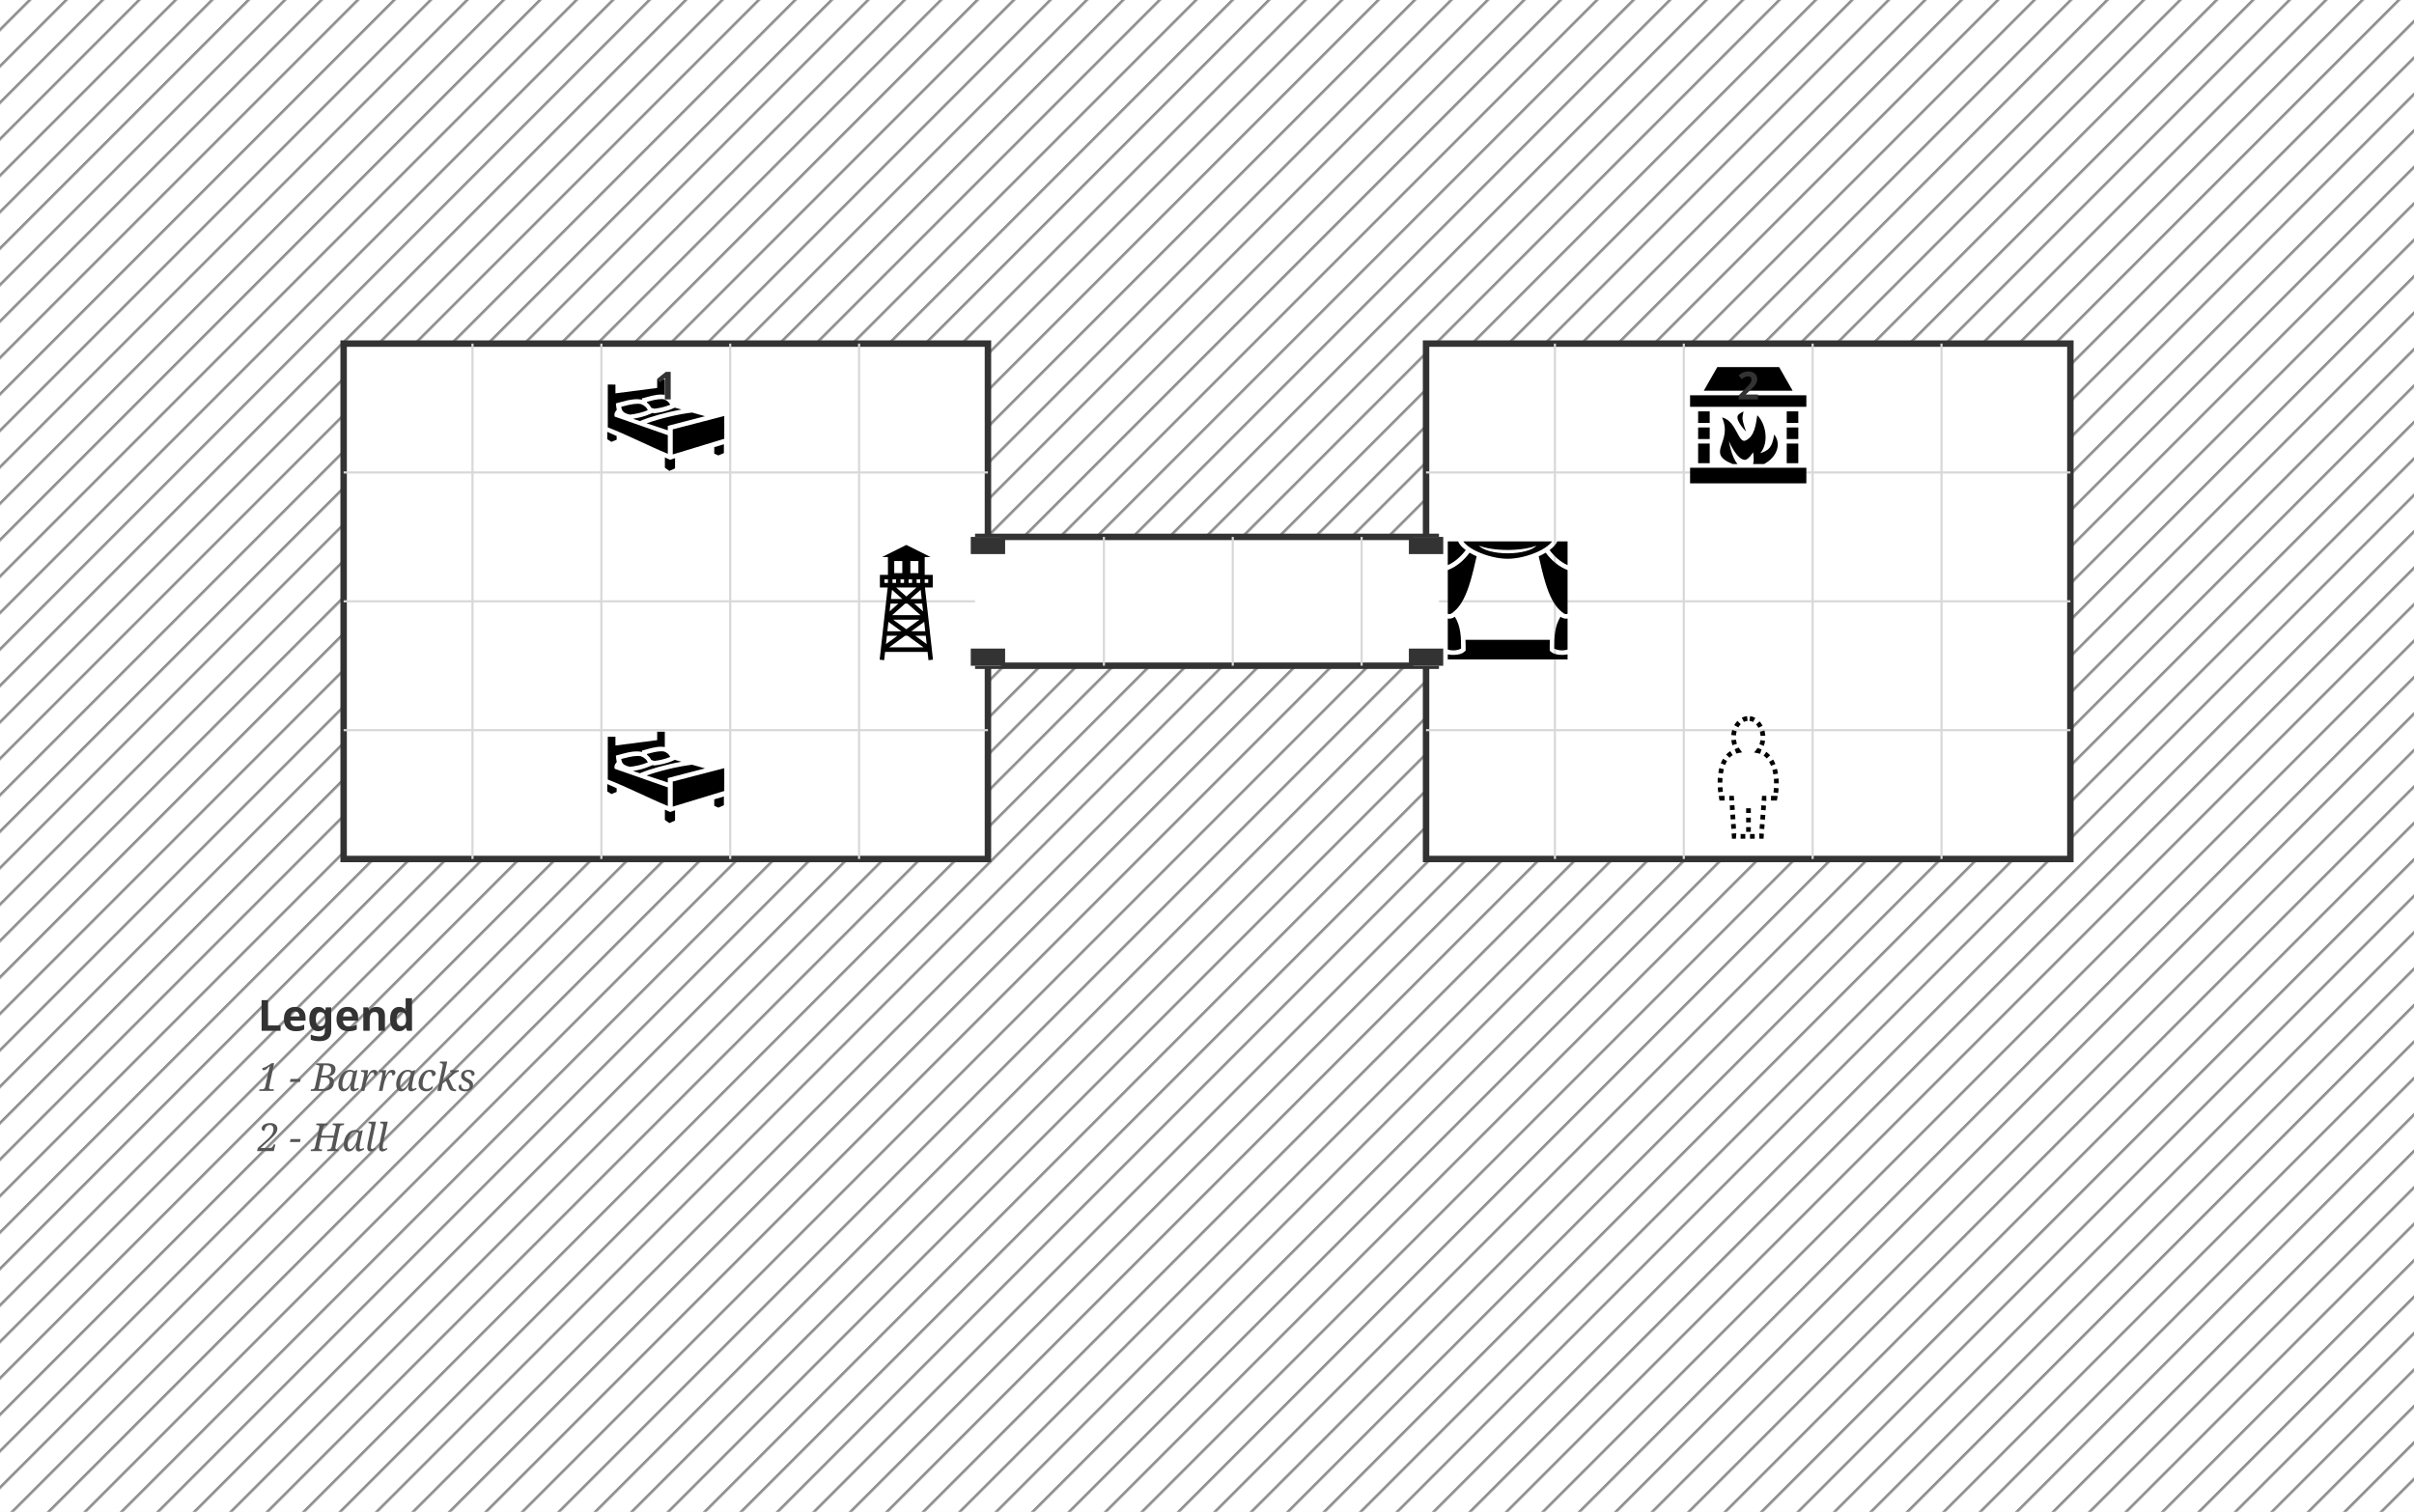
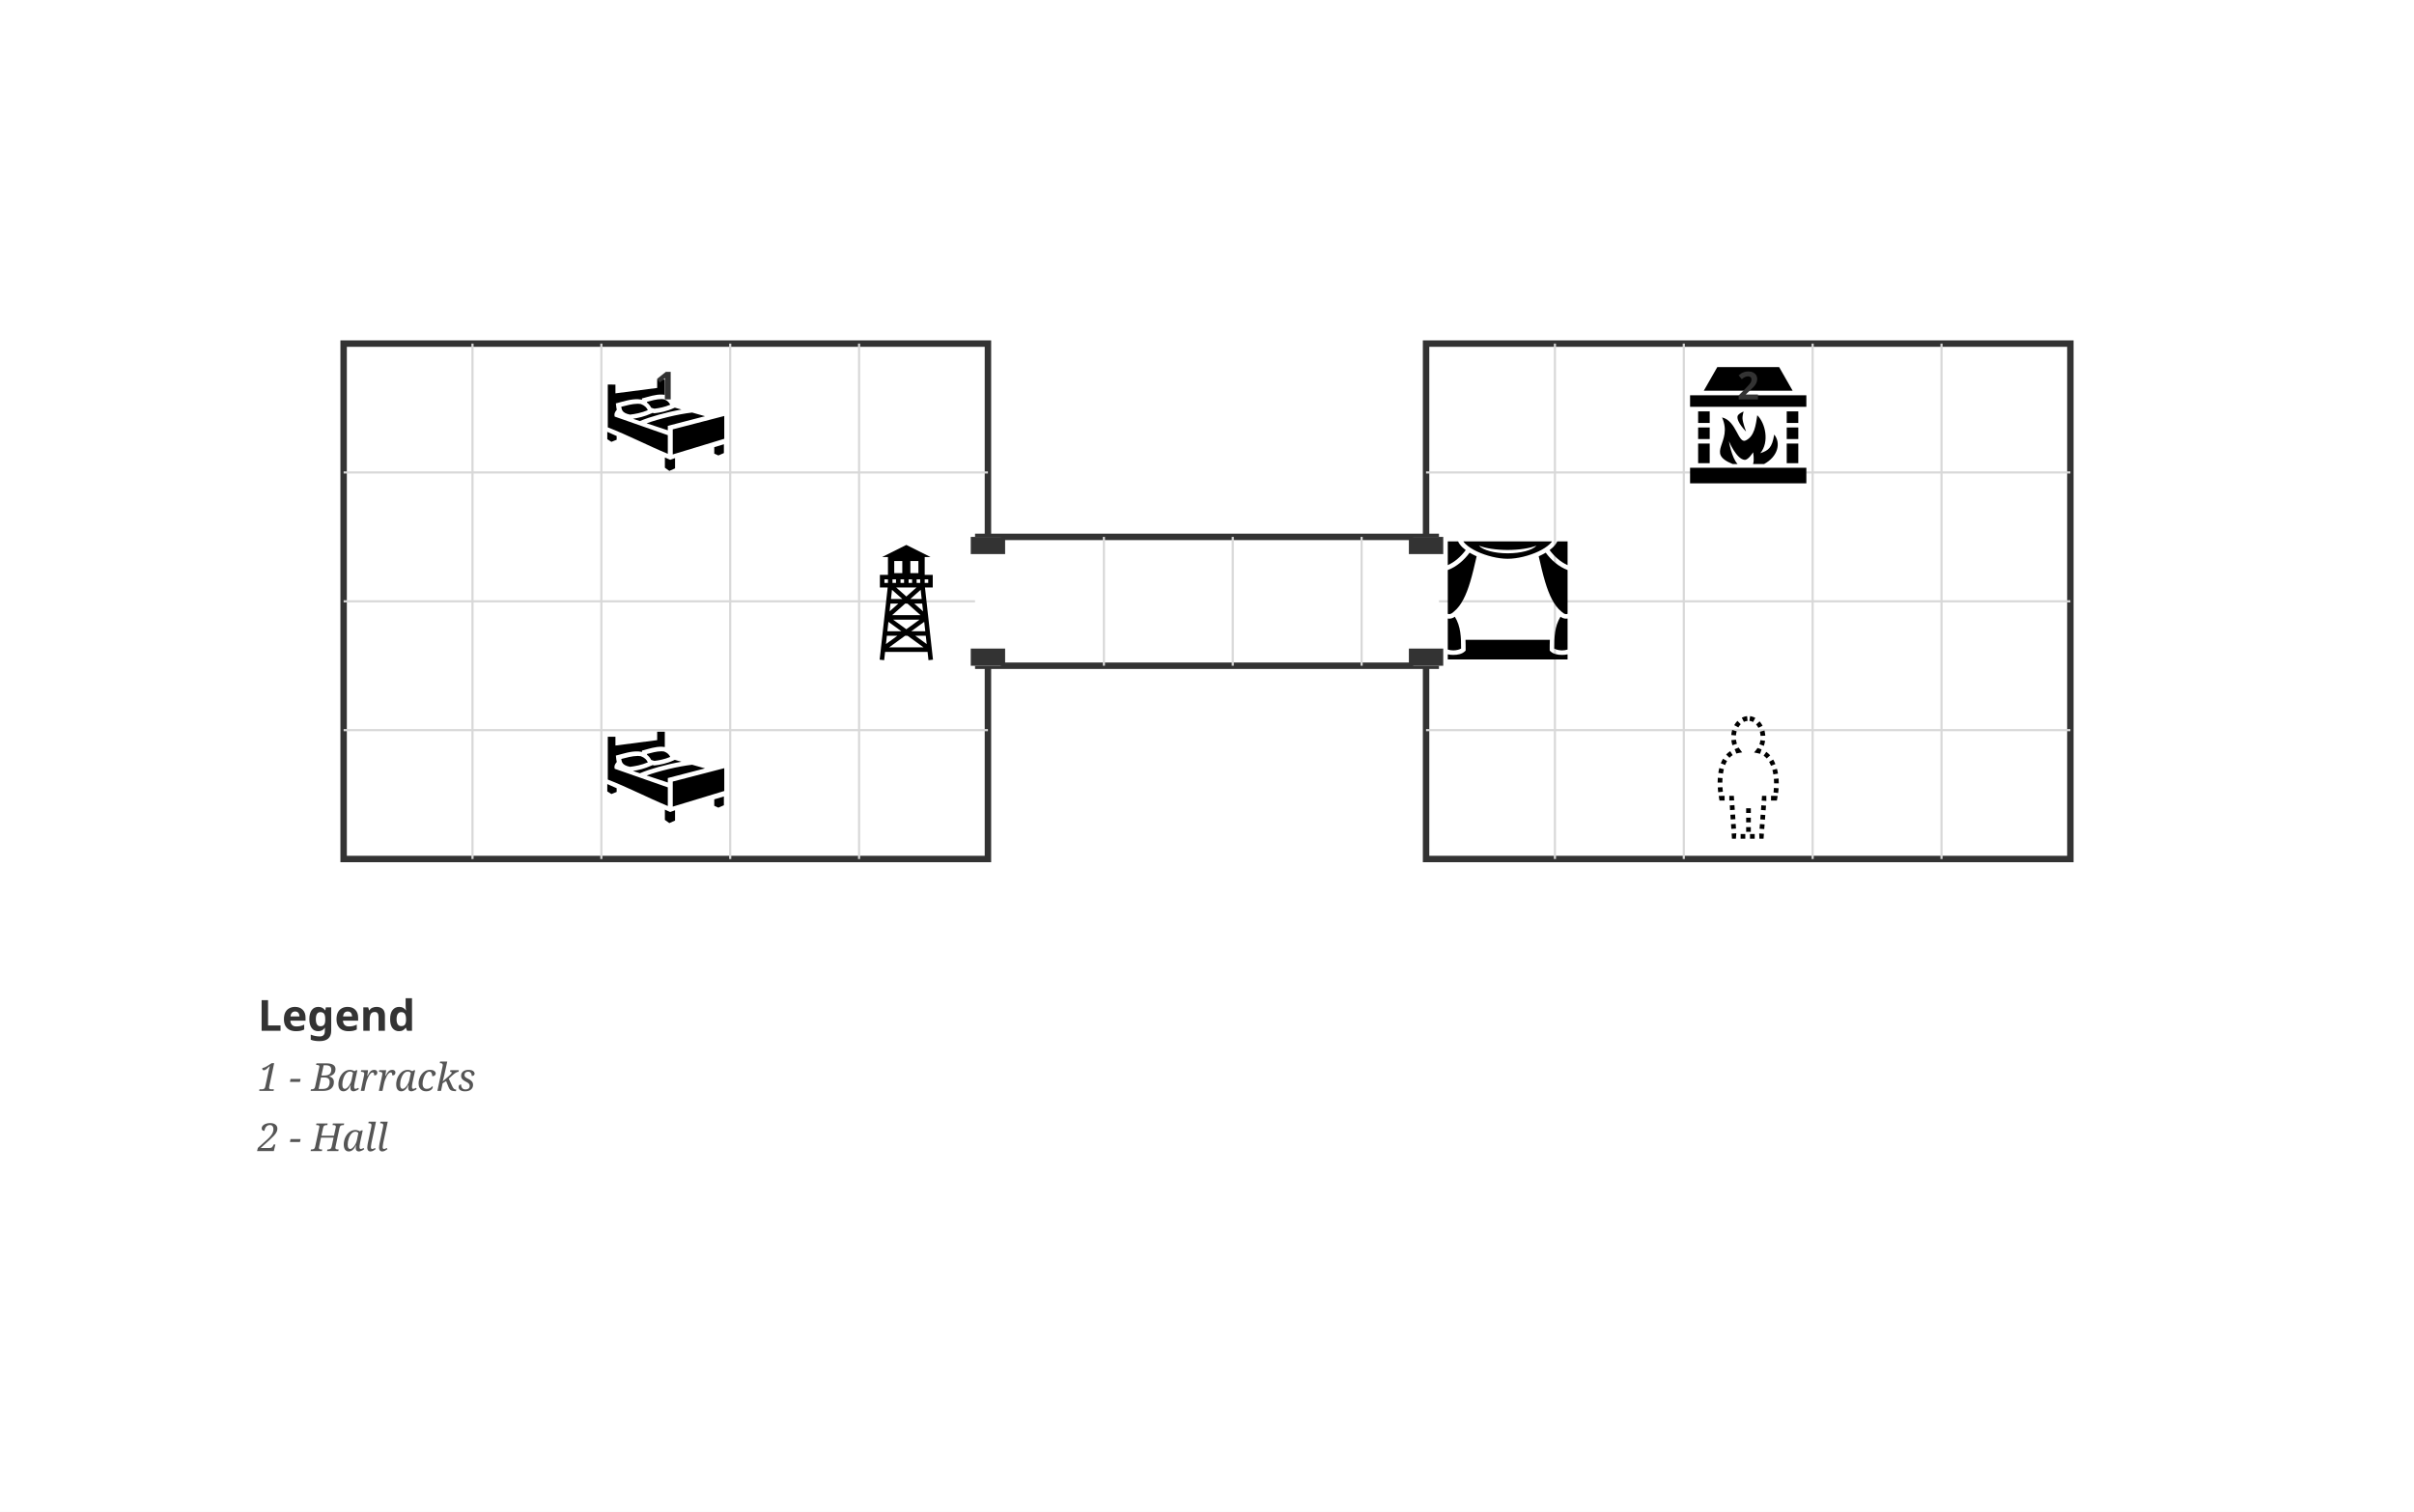
<svg xmlns="http://www.w3.org/2000/svg" viewBox="-155 -140 562 352" width="562" height="352">
  <defs>
    <pattern id="hatch" width="6" height="6" patternTransform="rotate(45 0 0)" patternUnits="userSpaceOnUse">
      <line x1="0" y1="0" x2="0" y2="6" stroke="#888" stroke-width="1.2" />
    </pattern>
    <symbol id="door-open" viewBox="0 0 30 30">
      <rect x="0" y="12" width="30" height="6" fill="white" />
      <rect x="0" y="11" width="4" height="8" fill="#333" />
      <rect x="26" y="11" width="4" height="8" fill="#333" />
    </symbol>
    <symbol id="door-closed" viewBox="0 0 30 30">
      <rect x="0" y="12" width="30" height="6" fill="white" />
      <rect x="2" y="13" width="26" height="4" fill="#333" />
    </symbol>
    <symbol id="door-locked" viewBox="0 0 30 30">
      <rect x="0" y="12" width="30" height="6" fill="white" />
      <rect x="2" y="11" width="26" height="8" fill="#333" />
      <rect x="4" y="13" width="22" height="4" fill="white" />
    </symbol>
    <symbol id="door-secret" viewBox="0 0 30 30">
      <line x1="0" y1="15" x2="30" y2="15" stroke="#888" stroke-width="1.2" stroke-dasharray="6,6" />
    </symbol>
    <symbol id="feat-ladder" viewBox="0 0 30 30">
      <line x1="8" y1="3" x2="8" y2="27" stroke="#333" stroke-width="1.5" />
      <line x1="22" y1="3" x2="22" y2="27" stroke="#333" stroke-width="1.5" />
      <line x1="8" y1="7" x2="22" y2="7" stroke="#333" stroke-width="1" />
      <line x1="8" y1="13" x2="22" y2="13" stroke="#333" stroke-width="1" />
      <line x1="8" y1="19" x2="22" y2="19" stroke="#333" stroke-width="1" />
      <line x1="8" y1="25" x2="22" y2="25" stroke="#333" stroke-width="1" />
    </symbol>
    <symbol id="feat-window" viewBox="0 0 30 6">
      <rect x="0" y="0" width="30" height="6" fill="white" />
      <rect x="0" y="1" width="8" height="4" fill="#cce" stroke="#99c" stroke-width="0.5" />
      <rect x="11" y="1" width="8" height="4" fill="#cce" stroke="#99c" stroke-width="0.5" />
      <rect x="22" y="1" width="8" height="4" fill="#cce" stroke="#99c" stroke-width="0.5" />
    </symbol>
  </defs>
  <rect x="-155" y="-140" width="562" height="352" fill="white" />
-   <rect x="-155" y="-140" width="562" height="352" fill="url(#hatch)" />
  <rect x="72" y="-15" width="108" height="30" fill="white" />
  <rect x="-75" y="-60" width="150" height="120" fill="white" />
  <rect x="177" y="-60" width="150" height="120" fill="white" />
  <line x1="72" y1="-15" x2="180" y2="-15" stroke="#333" stroke-width="1.5" />
  <line x1="72" y1="15" x2="180" y2="15" stroke="#333" stroke-width="1.5" />
  <rect x="-75" y="-60" width="150" height="120" fill="none" stroke="#333" stroke-width="1.5" />
  <rect x="177" y="-60" width="150" height="120" fill="none" stroke="#333" stroke-width="1.5" />
  <line x1="-45" y1="-60" x2="-45" y2="60" stroke="#d8d8d8" stroke-width="0.5" />
  <line x1="-15" y1="-60" x2="-15" y2="60" stroke="#d8d8d8" stroke-width="0.5" />
  <line x1="15" y1="-60" x2="15" y2="60" stroke="#d8d8d8" stroke-width="0.5" />
  <line x1="45" y1="-60" x2="45" y2="60" stroke="#d8d8d8" stroke-width="0.5" />
  <line x1="-75" y1="-30" x2="75" y2="-30" stroke="#d8d8d8" stroke-width="0.5" />
  <line x1="-75" y1="0" x2="75" y2="0" stroke="#d8d8d8" stroke-width="0.5" />
  <line x1="-75" y1="30" x2="75" y2="30" stroke="#d8d8d8" stroke-width="0.5" />
  <line x1="207" y1="-60" x2="207" y2="60" stroke="#d8d8d8" stroke-width="0.5" />
  <line x1="237" y1="-60" x2="237" y2="60" stroke="#d8d8d8" stroke-width="0.5" />
  <line x1="267" y1="-60" x2="267" y2="60" stroke="#d8d8d8" stroke-width="0.5" />
  <line x1="297" y1="-60" x2="297" y2="60" stroke="#d8d8d8" stroke-width="0.5" />
  <line x1="177" y1="-30" x2="327" y2="-30" stroke="#d8d8d8" stroke-width="0.5" />
  <line x1="177" y1="0" x2="327" y2="0" stroke="#d8d8d8" stroke-width="0.5" />
  <line x1="177" y1="30" x2="327" y2="30" stroke="#d8d8d8" stroke-width="0.5" />
  <line x1="102" y1="-15" x2="102" y2="15" stroke="#d8d8d8" stroke-width="0.5" />
  <line x1="132" y1="-15" x2="132" y2="15" stroke="#d8d8d8" stroke-width="0.5" />
  <line x1="162" y1="-15" x2="162" y2="15" stroke="#d8d8d8" stroke-width="0.5" />
  <svg x="-15" y="-56" width="30" height="30" viewBox="0 0 512 512">
    <path fill="currentColor" d="M239.802 74.44v.19h12.275v29.433h.004v31.265a85 85 0 0 0-10.095-1.084c-26.8-1.293-55.033 8.738-73.23 13.36l-7.545 1.92l.582 5.564c-.46-.176-.917-.356-1.387-.525l-.705-.256l-.74-.135c-4.097-.747-8.27-1.193-12.48-1.39c-29.477-1.372-60.834 9.463-81.174 14.523l-7.612 1.892l.836 7.8c.605 5.644 1.218 11.59 2.774 17.493c-10.642 13.072-10.078 18.35-8.417 27.184l211.14 73.916v74.053C184.03 336.45 106.252 295.828 25.582 264.49v-170h18v.125h12.374v34.77l165.848-21.414V74.44zm-2.088 77.845q1.804-.02 3.564.04c2.818.095 5.505.396 8.09.84c13.548 5.197 20.296 12.637 24.25 21.462c-23.255 9.644-44.174 13.507-62.515 15.736c-5.277-1.15-9.503-2.466-12.944-3.894a63.3 63.3 0 0 0-16.522-20.16a92 92 0 0 1-.584-3.33c17.414-4.63 38.614-10.504 56.66-10.695zm-94.35 18.528q2.07-.022 4.09.046a69 69 0 0 1 9.26.95c15.757 5.89 23.546 14.435 28.002 24.526c-26.44 10.85-50.22 15.162-70.965 17.62c-17.42-3.692-25.116-8.99-29.17-14.665c-3.072-4.302-4.524-9.753-5.53-16.518c19.495-5.077 43.62-11.753 64.314-11.96zM291.8 186.295l26.406 7.453c-59.194 10.41-125.095 28.732-165.18 45.766l-27.443-9.17c21.235-3.146 45.785-8.753 72.568-20.846l5.29-2.39c1.72.44 3.5.853 5.35 1.232l1.42.29l1.44-.17c21.562-2.54 47.905-7.294 77.15-20.782zm68.797 19.418l51.336 14.49l-147.905 38.377v17.6l-82.517-27.147l-1.77-.59c49.176-17.717 124.438-36.303 180.857-42.73zm127.79 13.68v90.57L283.69 372.127v-99.62zM23.613 282.45L60.837 299v14.674L39.98 322.13l-16.366-10.57zm463.26 49.243v34.995l-21.91 9.515l-16.367-7.4v-25.487zm-234.453 52.49l11.608 5.16l9.442 4.196l19.342-6.87v40.848l-22.704 10.043l-17.687-12.685z" />
  </svg>
  <svg x="-15" y="26" width="30" height="30" viewBox="0 0 512 512">
    <path fill="currentColor" d="M239.802 74.44v.19h12.275v29.433h.004v31.265a85 85 0 0 0-10.095-1.084c-26.8-1.293-55.033 8.738-73.23 13.36l-7.545 1.92l.582 5.564c-.46-.176-.917-.356-1.387-.525l-.705-.256l-.74-.135c-4.097-.747-8.27-1.193-12.48-1.39c-29.477-1.372-60.834 9.463-81.174 14.523l-7.612 1.892l.836 7.8c.605 5.644 1.218 11.59 2.774 17.493c-10.642 13.072-10.078 18.35-8.417 27.184l211.14 73.916v74.053C184.03 336.45 106.252 295.828 25.582 264.49v-170h18v.125h12.374v34.77l165.848-21.414V74.44zm-2.088 77.845q1.804-.02 3.564.04c2.818.095 5.505.396 8.09.84c13.548 5.197 20.296 12.637 24.25 21.462c-23.255 9.644-44.174 13.507-62.515 15.736c-5.277-1.15-9.503-2.466-12.944-3.894a63.3 63.3 0 0 0-16.522-20.16a92 92 0 0 1-.584-3.33c17.414-4.63 38.614-10.504 56.66-10.695zm-94.35 18.528q2.07-.022 4.09.046a69 69 0 0 1 9.26.95c15.757 5.89 23.546 14.435 28.002 24.526c-26.44 10.85-50.22 15.162-70.965 17.62c-17.42-3.692-25.116-8.99-29.17-14.665c-3.072-4.302-4.524-9.753-5.53-16.518c19.495-5.077 43.62-11.753 64.314-11.96zM291.8 186.295l26.406 7.453c-59.194 10.41-125.095 28.732-165.18 45.766l-27.443-9.17c21.235-3.146 45.785-8.753 72.568-20.846l5.29-2.39c1.72.44 3.5.853 5.35 1.232l1.42.29l1.44-.17c21.562-2.54 47.905-7.294 77.15-20.782zm68.797 19.418l51.336 14.49l-147.905 38.377v17.6l-82.517-27.147l-1.77-.59c49.176-17.717 124.438-36.303 180.857-42.73zm127.79 13.68v90.57L283.69 372.127v-99.62zM23.613 282.45L60.837 299v14.674L39.98 322.13l-16.366-10.57zm463.26 49.243v34.995l-21.91 9.515l-16.367-7.4v-25.487zm-234.453 52.49l11.608 5.16l9.442 4.196l19.342-6.87v40.848l-22.704 10.043l-17.687-12.685z" />
  </svg>
  <svg x="41" y="-15" width="30" height="30" viewBox="0 0 512 512">
    <path fill="currentColor" d="m256 32l-96 48h23v71h-32v50h30.945L155.36 440.244l-.653.477l.522.72l-4.175 37.566l-.994 8.945l17.89 1.99l.995-8.946L171.61 457h168.78l2.665 23.994l.994 8.945l17.89-1.99l-.995-8.944l-4.174-37.567l.523-.72l-.654-.476L330.054 201H361v-50h-32V80h23zm-48 64h32v48h-32zm64 0h32v48h-32zm-103 73h14v14h-14zm32 0h14v14h-14zm32 0h14v14h-14zm32 0h14v14h-14zm32 0h14v14h-14zm32 0h14v14h-14zm-113.328 32h80.656L256 236.848zm-16.65 9.283L240.33 247h-45.385l4.08-36.717zm113.955 0l4.08 36.717h-45.385zM192.945 265h31.383l-34.822 30.953l3.44-30.953zm58.477 0h9.156l51.75 46H199.672zm36.25 0h31.383l3.44 30.953L287.67 265zm-83.994 64h104.644L256 367.053zm-18.8 8.586L236.323 375h-55.6l4.157-37.414zm142.243 0L331.278 375h-55.6l51.444-37.414zM178.724 393h41.6l-45.26 32.914zm72.205 0h10.144l63.25 46H187.678l63.25-46zm40.75 0h41.6l3.658 32.914z" />
  </svg>
  <svg x="237" y="-56" width="30" height="30" viewBox="0 0 512 512">
    <path fill="currentColor" d="m133.2 25l-53.69 94H432.5l-53.7-94zM25 137v46h462v-46zm32 64v46h46v-46zm352 0v46h46v-46zm-171.4.6s-22 8.8-24 18.8c-4.6 22.8 33.9 60.8 33.9 60.8s-13.3-34.6-14.3-52.8c-.5-9.1 4.4-26.8 4.4-26.8m54.4 14.8c-6.1 40.2-11.2 83.7-45.9 100.2c-30.3 14.4-36.4-78.5-94.1-91.5c44.9 101.1-68.9 139.9 42.2 185.2h19.5c-24-25.9-34.4-90.8-34.4-90.8s30.2 72 62.5 74.2c15 1 33.5-30.2 33.5-30.2s5.9 29.8-.1 46.8H319c27.3-14.8 44.6-35.7 51.2-57.3c6.5-20.9 3-42.5-10.9-59.9c-8.6 51.8-21.4 62.8-55.1 74.1c36.6-44.7 20.2-119.2-12.2-150.8M57 265v46h46v-46zm352 0v46h46v-46zM57 329v78h46v-78zm352 0v78h46v-78zM25 425v62h462v-62z" />
  </svg>
  <svg x="237" y="26" width="30" height="30" viewBox="0 0 512 512">
    <path fill="currentColor" d="M260.7 31.1c5.2.51 9.9 2.45 14.5 4.9l9.1-16.3c-6.4-3.81-13.9-6.07-20.7-7.3c-.9 6.24-1.9 12.47-2.9 18.7m-9.1-18.4c-7.6.51-14.1 2.52-21.1 6l8.3 16.7c5.1-1.88 9.6-3.72 14.6-4zm-38.5 18.7c-5 5.17-9.8 11.69-12.7 17l16.3 9.1c3.1-4.71 5.9-9.09 9.6-12.8c-4.3-4.46-9-8.78-13.2-13.3m88.1 1.9l-14 12.4c3.8 3.98 6.6 8.63 9.3 13.4l16.7-8.5c-3.5-6.29-7.8-12.54-12-17.3M192.4 67.4c-2.1 6.71-3.3 14.19-3.8 20.2l18.6 1.8c.6-6.22 1.4-10.74 3-16.5zm128.2 2.2c-6 1.86-12 3.42-18.1 4.9c1.1 5.58 2.2 11.79 2.7 16.6l18.7-1c-.8-7.04-1.8-14.28-3.3-20.5m-113.2 36.6l-18.5 1.9c.4 7 2.6 14.3 4.3 20.1l17.8-5.7c-1.7-5.8-2.9-11-3.6-16.3m97.2 1.7c-.8 5.7-2.4 11.2-4 16.2l17.5 6.6c2.3-6.7 4.1-14 5-20zm-86.7 29.4s-11.5 5.4-16.1 6.7c0 0 4.8 9.6 6.9 17.1c7.6-2.2 15.5-3.2 23.3-4.5c-4.7-6.9-10.5-13.4-14.1-19.3m75.3 1.7c-4.2 6.3-9.2 12-13.9 17.9c7.8 2.1 16 2.7 23.6 5.5c0 0 4.4-12.9 6.1-17.7c-5.7-1.9-15.8-5.7-15.8-5.7m-108.9 12.7c-6.6 4.4-11.1 8.1-16.1 13.4l13.5 12.9c4.6-4.5 7.8-7.5 12.6-10.5zm143.6 2.8l-10.8 15.2c4.6 3.1 8.7 6.9 12.3 11.1l13.9-12.5c-5.4-5.6-9.4-9.8-15.4-13.8m-172.1 27.4c-3.5 5.7-6.3 11.8-8.7 18l17.4 6.9c2-5.4 4.5-10.7 7.5-15.6zm199.5 3.2l-16.2 9.2c2.8 5.1 5.4 10.4 7.6 15.8L364 203c-2.4-6.2-5.5-12.1-8.7-17.9m-214.2 33.8c-1.6 6.2-3 12.7-3.8 19.2l18.4 2.8c.8-5.9 2.2-11.7 3.5-17.5zm229.1 3l-18.1 4.8c1.8 5.7 2.6 11.5 3.8 17.4l18.4-3.1c-1.1-6.4-2.3-12.8-4.1-19.1m-235.1 35.5c-.5 6.8-.6 12.6-.6 19.3h18.7c.1-6.3.2-12.9.6-18zm241.6 2.9l-18.7 1.5c.5 5.8.8 12 .8 18l18.7-.1c-.1-7-.4-13.2-.8-19.4m-223 34.6l-18.7 1c.4 6.4 1 12.7 1.7 19.1l18.6-2c-.8-6-1.2-12.1-1.6-18.1m204.5 2.9c-.2 6-1 12-1.7 18l18.5 2.4c1-6.3 1.4-12.7 1.9-19.1zM139 329.6c.5 6.3 2 12.9 2.9 18.3h20.3v-18.7c-7.7-.2-15.4.1-23.2.4m41.9-.4c-.1 6.4 0 12.3 0 18.7l19.2-.5c-.5-6.1-.9-12.1-1.2-18.2zm130 0c-.5 6.3-1 12.7-1.5 19l18.7 1.4l-.2-20.4zm35.7 0v18.7h23.2c1.3-6.4 2.3-11.6 3.4-18c-8.8-.9-17.7-.7-26.6-.7m-145.3 36.9l-18.6 1.2l1.2 18.7l18.6-1.3zm106.7.7l-1.3 18.6l18.6 1.4l1.4-18.6zm-60.2 11.9v18.7h18.6v-18.7zm-44 24.7l-18.7 1.2l1.3 18.7L205 422zm101.5.7l-1.4 18.6l18.6 1.4l1.4-18.6zm-57.5 12v18.7h18.6v-18.7zm-41.6 24.6l-18.6 1.2l1.2 18.7l18.7-1.3zm96.3.6l-1.4 18.7l18.6 1.4l1.4-18.7zm-54.7 12.2v18.7h18.6v-18.7zM208.7 478l-18.7 1.2c.5 6.8.9 13.6 1.4 20.4h15.7zm91 .6l.8 21h16.4c.4-6.5 1-13.1 1.5-19.6zm-73.9 2.3v18.7h18.6v-18.7zm37.3 0v18.7h18.7v-18.7z" />
  </svg>
  <svg x="181" y="-15" width="30" height="30" viewBox="0 0 512 512">
    <path fill="currentColor" d="M18 18v94.275c28.382-12.57 52.994-35.202 71.39-59.734c-4.662-3.466-8.973-7.064-12.865-10.79C68.903 34.452 62.723 26.51 58.973 18zm61.754 0c2.378 3.508 5.41 7.103 9.22 10.75c10.73 10.274 26.505 20.414 44.88 29.117C170.602 75.274 217.8 87 256 87s85.398-11.726 122.146-29.133c18.375-8.703 34.15-18.843 44.88-29.117c3.81-3.647 6.842-7.242 9.22-10.75zm373.273 0c-3.75 8.51-9.93 16.452-17.552 23.75c-3.892 3.726-8.203 7.324-12.864 10.79c18.396 24.533 43.008 47.166 71.39 59.735V18zm-82.554 16.734C354.78 52.937 308.428 65.326 256 65.33c-52.242-.023-98.44-12.343-114.236-30.463C168.982 45.655 211.206 51.987 256 52c44.953-.022 87.294-6.408 114.473-17.266M104.785 62.78C83.37 91.92 53.765 118.415 18 131.788v174.035c2.116.805 4.112 1.178 6 1.178c8.312-.646 12.295-5.132 18.324-9.984c29.568-24.024 49.255-66.27 65.053-119.094c9.187-30.72 17.136-64.91 25.34-100.78a301 301 0 0 1-6.57-3.01c-7.512-3.557-14.67-7.346-21.362-11.35zm302.43 0c-6.693 4.006-13.85 7.795-21.36 11.353a305 305 0 0 1-6.572 3.008c8.204 35.872 16.153 70.062 25.34 100.782c15.798 52.825 35.485 95.07 65.053 119.094c5.414 4.648 11.22 9.89 18.324 9.984c1.888 0 3.884-.373 6-1.178V131.787c-35.764-13.373-65.37-39.87-86.785-69.006zM46.13 317.34C39.233 322.193 31.793 325 24 325c-2.025 0-4.026-.197-6-.564v123.2c6.273 2.01 14.098 3.364 22 3.364c12.41 0 24.637-3.336 30.94-7.316c-.04-43.556-.973-88.042-24.81-126.344m419.74 0c-23.837 38.302-24.77 82.788-24.81 126.344c6.303 3.98 18.53 7.316 30.94 7.316c7.902 0 15.727-1.353 22-3.363v-123.2a33 33 0 0 1-6 .563c-7.792 0-15.232-2.807-22.13-7.66M88.39 409c.6 13.277.61 26.37.61 39v3.73l-2.637 2.633C75.18 465.545 57.5 469 40 469c-7.475 0-14.98-.636-22-2.232V487h476v-20.232c-7.02 1.596-14.525 2.232-22 2.232c-17.5 0-35.18-3.455-46.363-14.637L423 451.73V448c0-12.63.01-25.723.61-39z" />
  </svg>
  <use href="#door-open" x="60" y="-15" width="30" height="30" preserveAspectRatio="none" transform="rotate(90,75,0)" />
  <use href="#door-open" x="162" y="-15" width="30" height="30" preserveAspectRatio="none" transform="rotate(90,177,0)" />
  <text x="0" y="-47" text-anchor="middle" dominant-baseline="auto" fill="#333" font-size="9" font-family="sans-serif" font-weight="bold">1</text>
  <text x="252" y="-47" text-anchor="middle" dominant-baseline="auto" fill="#333" font-size="9" font-family="sans-serif" font-weight="bold">2</text>
  <text x="-95" y="100" fill="#333" font-size="10" font-family="sans-serif" font-weight="bold">Legend</text>
  <text x="-95" y="114" fill="#555" font-size="9" font-family="serif" font-style="italic">1 - Barracks</text>
  <text x="-95" y="128" fill="#555" font-size="9" font-family="serif" font-style="italic">2 - Hall</text>
</svg>
